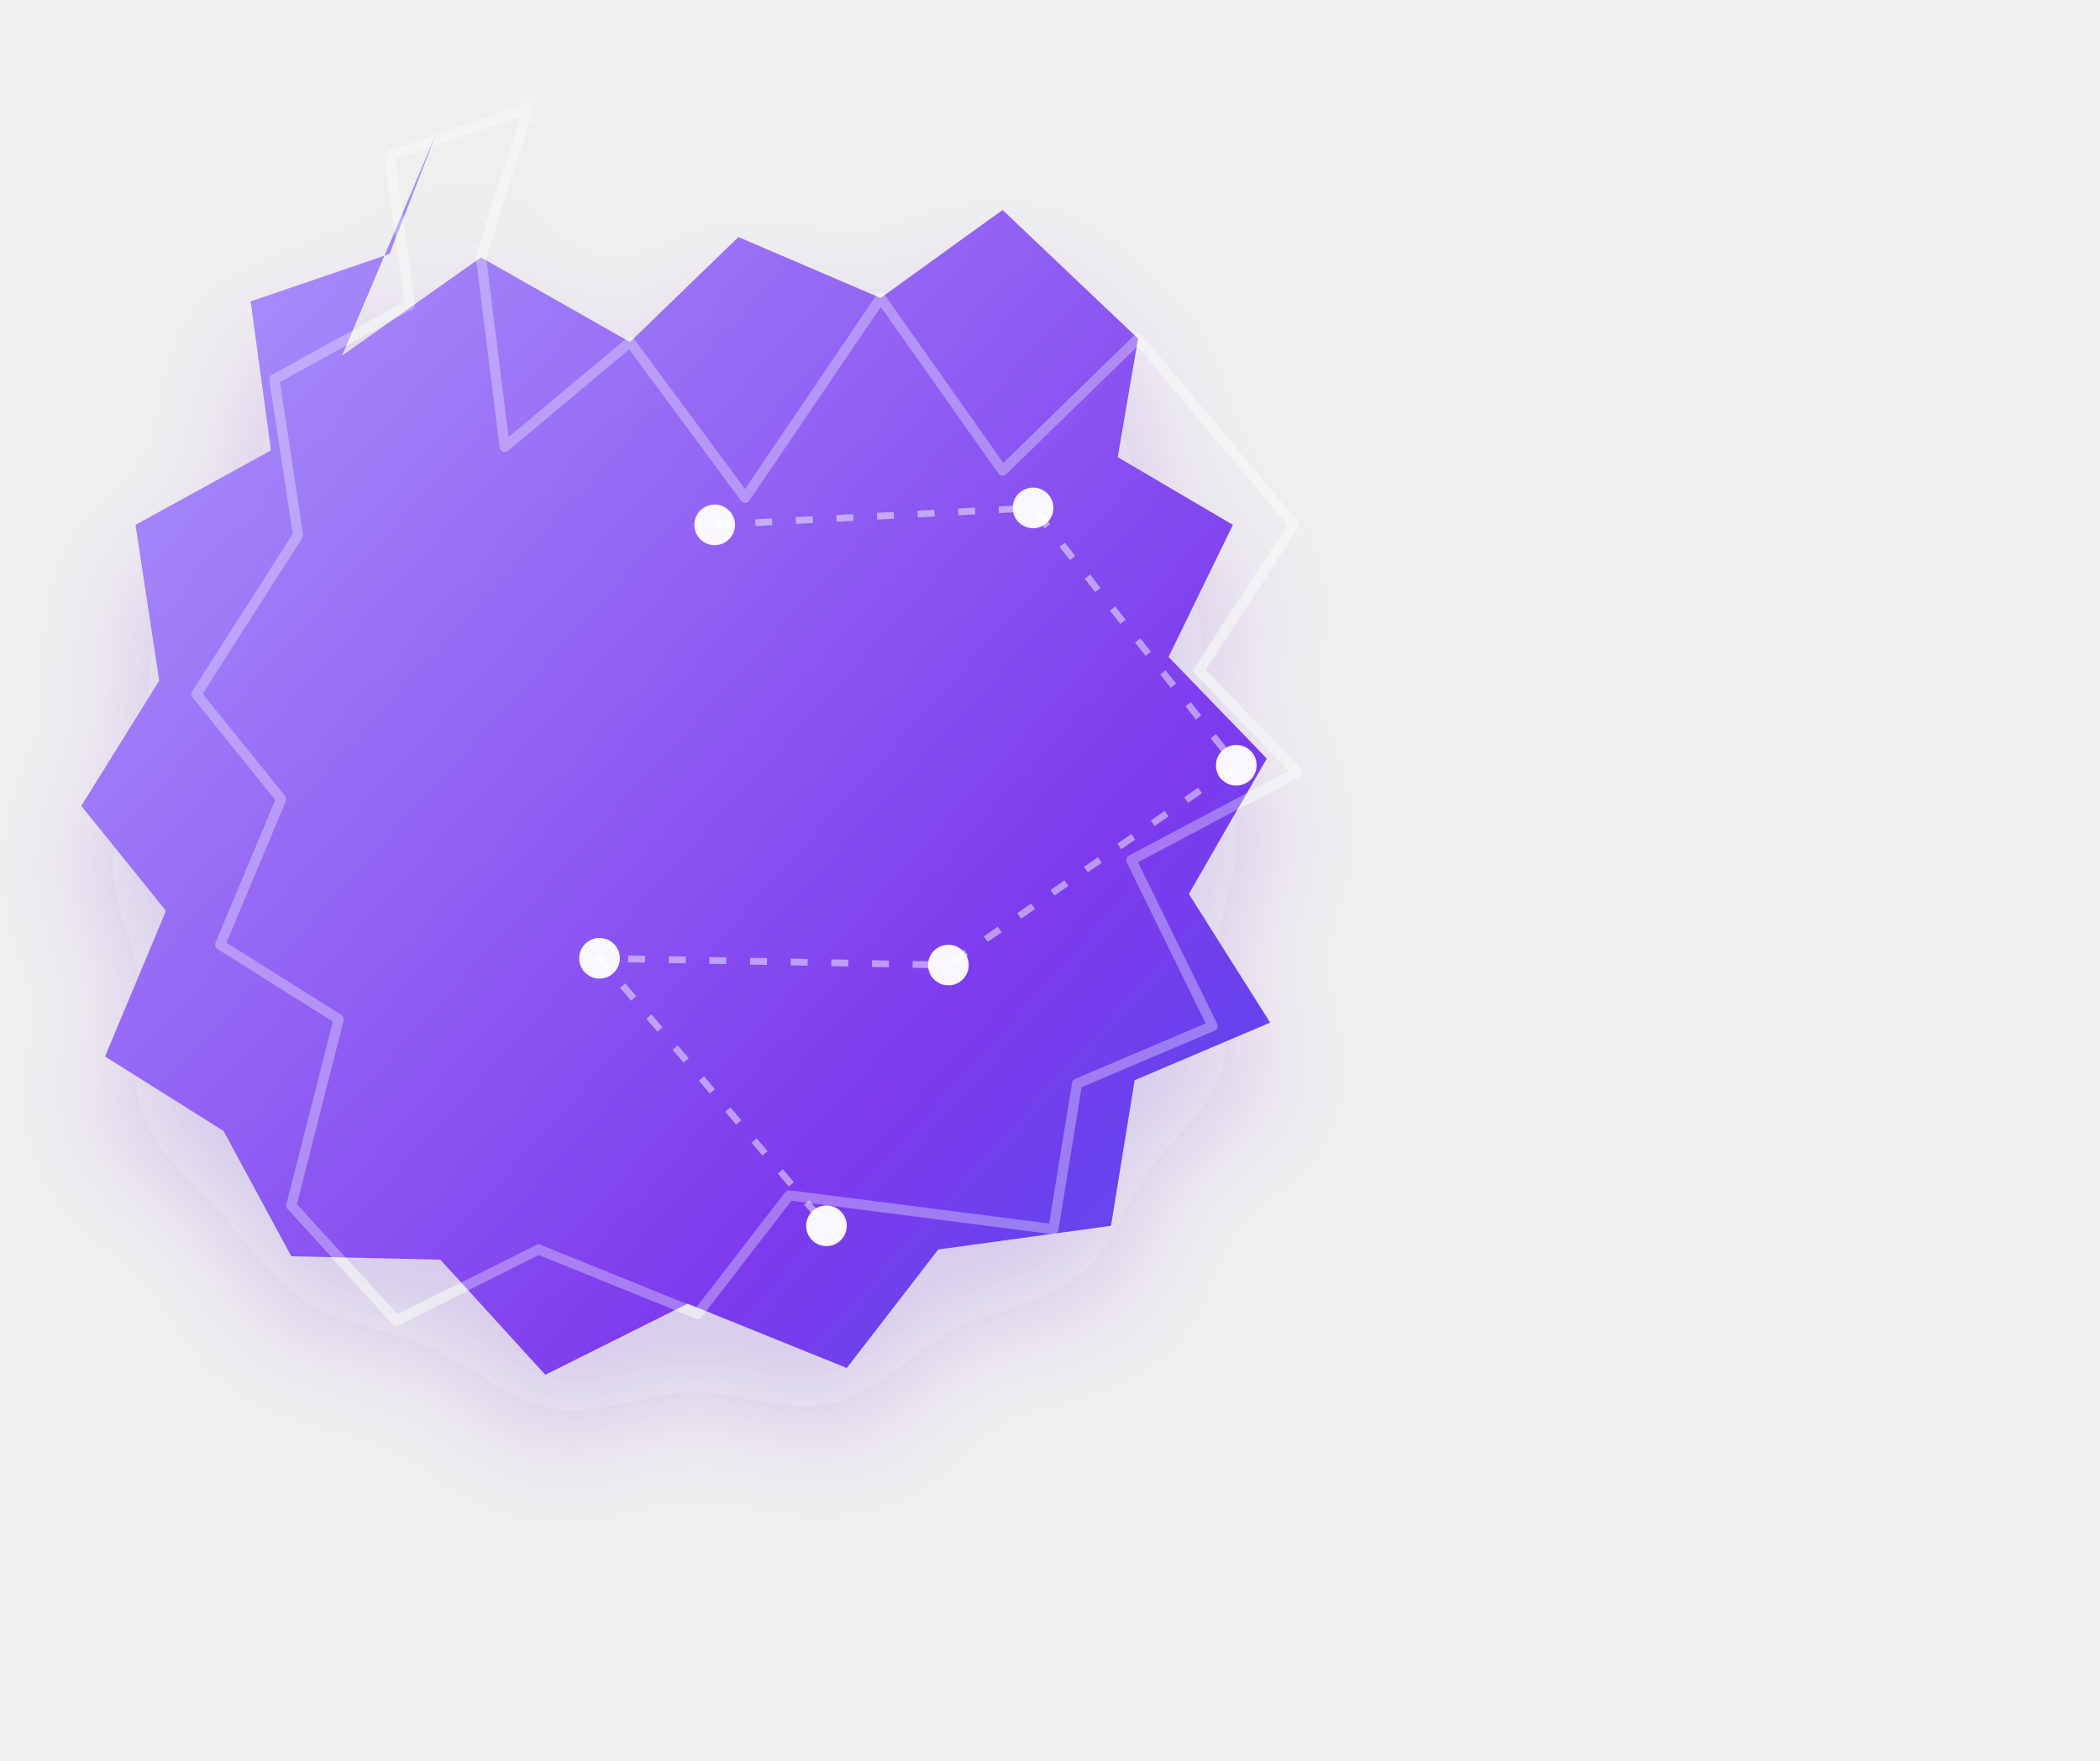
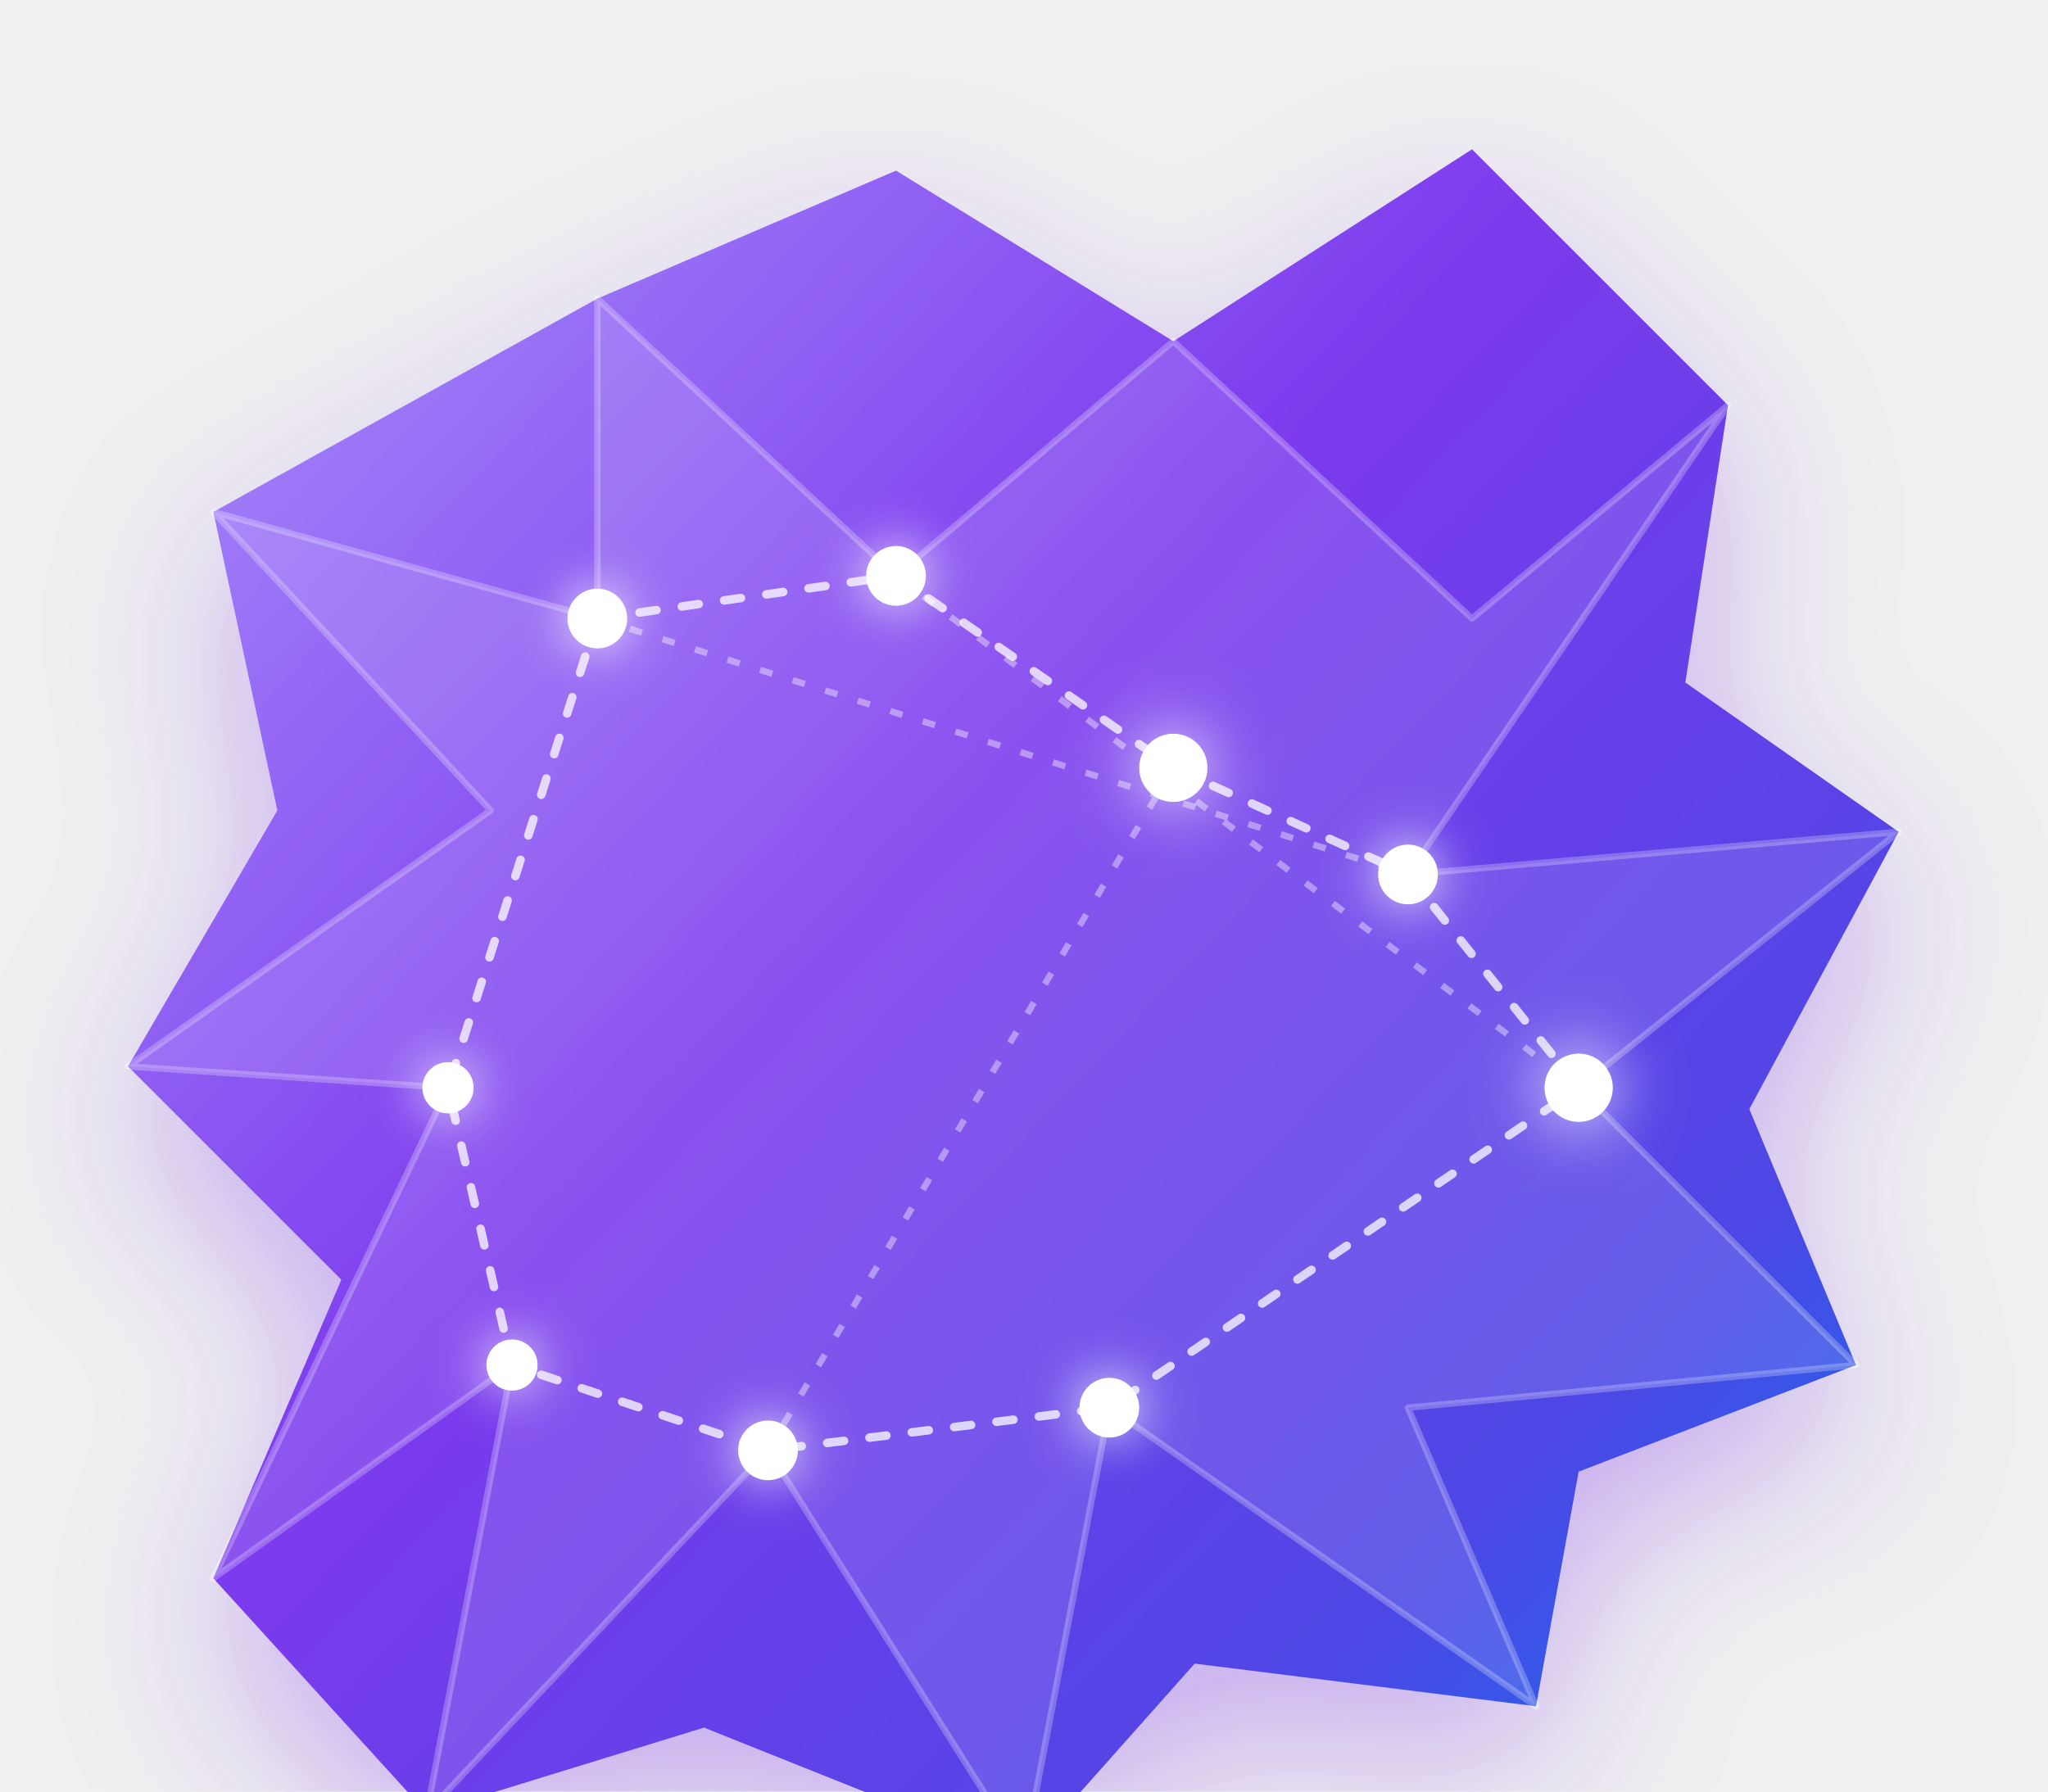
- <svg xmlns="http://www.w3.org/2000/svg" width="620" height="520" viewBox="0 0 620 520" fill="none">
+ <svg xmlns="http://www.w3.org/2000/svg" width="480" height="420" viewBox="0 0 480 420" fill="none">
  <defs>
-     <linearGradient id="paint" x1="92" y1="62" x2="525" y2="454" gradientUnits="userSpaceOnUse">
-       <stop stop-color="#A78BFA" />
-       <stop offset=".52" stop-color="#7C3AED" />
-       <stop offset="1" stop-color="#2563EB" />
+     <linearGradient id="ne-mesh-gradient" x1="60" y1="40" x2="420" y2="380" gradientUnits="userSpaceOnUse">
+       <stop offset="0%" stop-color="#A78BFA" />
+       <stop offset="45%" stop-color="#7C3AED" />
+       <stop offset="85%" stop-color="#4F46E5" />
+       <stop offset="100%" stop-color="#2563EB" />
    </linearGradient>
-     <filter id="shadow" x="0" y="0" width="620" height="520" filterUnits="userSpaceOnUse">
-       <feDropShadow dx="0" dy="20" stdDeviation="18" flood-color="#6D28D9" flood-opacity=".20" />
+     <filter id="ne-mesh-glow" x="0" y="0" width="480" height="420" filterUnits="userSpaceOnUse">
+       <feDropShadow dx="0" dy="16" stdDeviation="20" flood-color="#7C3AED" flood-opacity="0.35" />
    </filter>
  </defs>
-   <g filter="url(#shadow)">
-     <path d="M101 105 142 76l44 25 32-31 42 18 36-26 40 38-6 35 34 20-19 39 29 30-23 40 24 38-40 17-7 43-51 7-27 35-47-19-42 21-31-34-44-1-20-37-35-22 18-43-25-31 23-37-7-46 40-22-6-44 41-14 14-36Z" fill="url(#paint)" />
-     <path d="m142 76 7 56 37-31 34 46 40-59 36 51 40-39 46 55-28 43 29 30-49 26 24 49-40 17-7 43-78-10-27 35-47-19-42 21-31-34 14-55-35-22 18-43-25-31 30-47-7-46 40-22-6-44 41-14Z" stroke="white" stroke-opacity=".32" stroke-width="3" stroke-linejoin="round" />
+   <g filter="url(#ne-mesh-glow)">
+     <path d="M140 70 L210 40 L275 80 L345 35 L405 95 L395 160 L445 195 L410 260 L435 320 L370 345 L360 400 L280 390 L240 435 L165 405 L100 425 L50 370 L80 300 L30 250 L65 190 L50 120 Z" fill="url(#ne-mesh-gradient)" />
+     <path d="M140 70 L210 135 L275 80 L345 145 L405 95 L330 205 L445 195 L370 255 L435 320 L330 330 L360 400 L260 330 L240 435 L180 340 L100 425 L120 320 L50 370 L105 255 L30 250 L115 190 L50 120 L140 145 Z" fill="white" fill-opacity="0.12" stroke="white" stroke-opacity="0.25" stroke-width="1.5" stroke-linejoin="round" />
  </g>
-   <g fill="white" fill-opacity=".95">
-     <circle cx="211" cy="155" r="6" />
-     <circle cx="305" cy="150" r="6" />
-     <circle cx="365" cy="226" r="6" />
-     <circle cx="280" cy="285" r="6" />
-     <circle cx="177" cy="283" r="6" />
-     <circle cx="244" cy="362" r="6" />
-   </g>
-   <g stroke="white" stroke-opacity=".48" stroke-width="2" stroke-dasharray="5 7">
-     <path d="M211 155 305 150l60 76-85 59-103-2 67 79" />
+   <path d="M140 145 L210 135 L275 180 L330 205 L370 255 L260 330 L180 340 L120 320 L105 255 Z" stroke="white" stroke-opacity="0.75" stroke-width="2" stroke-dasharray="4 6" stroke-linecap="round" />
+   <path d="M210 135 L370 255 M275 180 L180 340 M140 145 L330 205" stroke="white" stroke-opacity="0.4" stroke-width="1.5" stroke-dasharray="3 5" />
+   <g fill="white">
+     <circle cx="140" cy="145" r="7" filter="drop-shadow(0 0 6px rgba(255,255,255,0.9))" />
+     <circle cx="210" cy="135" r="7" filter="drop-shadow(0 0 6px rgba(255,255,255,0.9))" />
+     <circle cx="275" cy="180" r="8" filter="drop-shadow(0 0 8px rgba(255,255,255,1))" />
+     <circle cx="330" cy="205" r="7" filter="drop-shadow(0 0 6px rgba(255,255,255,0.9))" />
+     <circle cx="370" cy="255" r="8" filter="drop-shadow(0 0 8px rgba(255,255,255,1))" />
+     <circle cx="260" cy="330" r="7" filter="drop-shadow(0 0 6px rgba(255,255,255,0.9))" />
+     <circle cx="180" cy="340" r="7" filter="drop-shadow(0 0 6px rgba(255,255,255,0.9))" />
+     <circle cx="120" cy="320" r="6" filter="drop-shadow(0 0 6px rgba(255,255,255,0.9))" />
+     <circle cx="105" cy="255" r="6" filter="drop-shadow(0 0 6px rgba(255,255,255,0.9))" />
  </g>
</svg>
